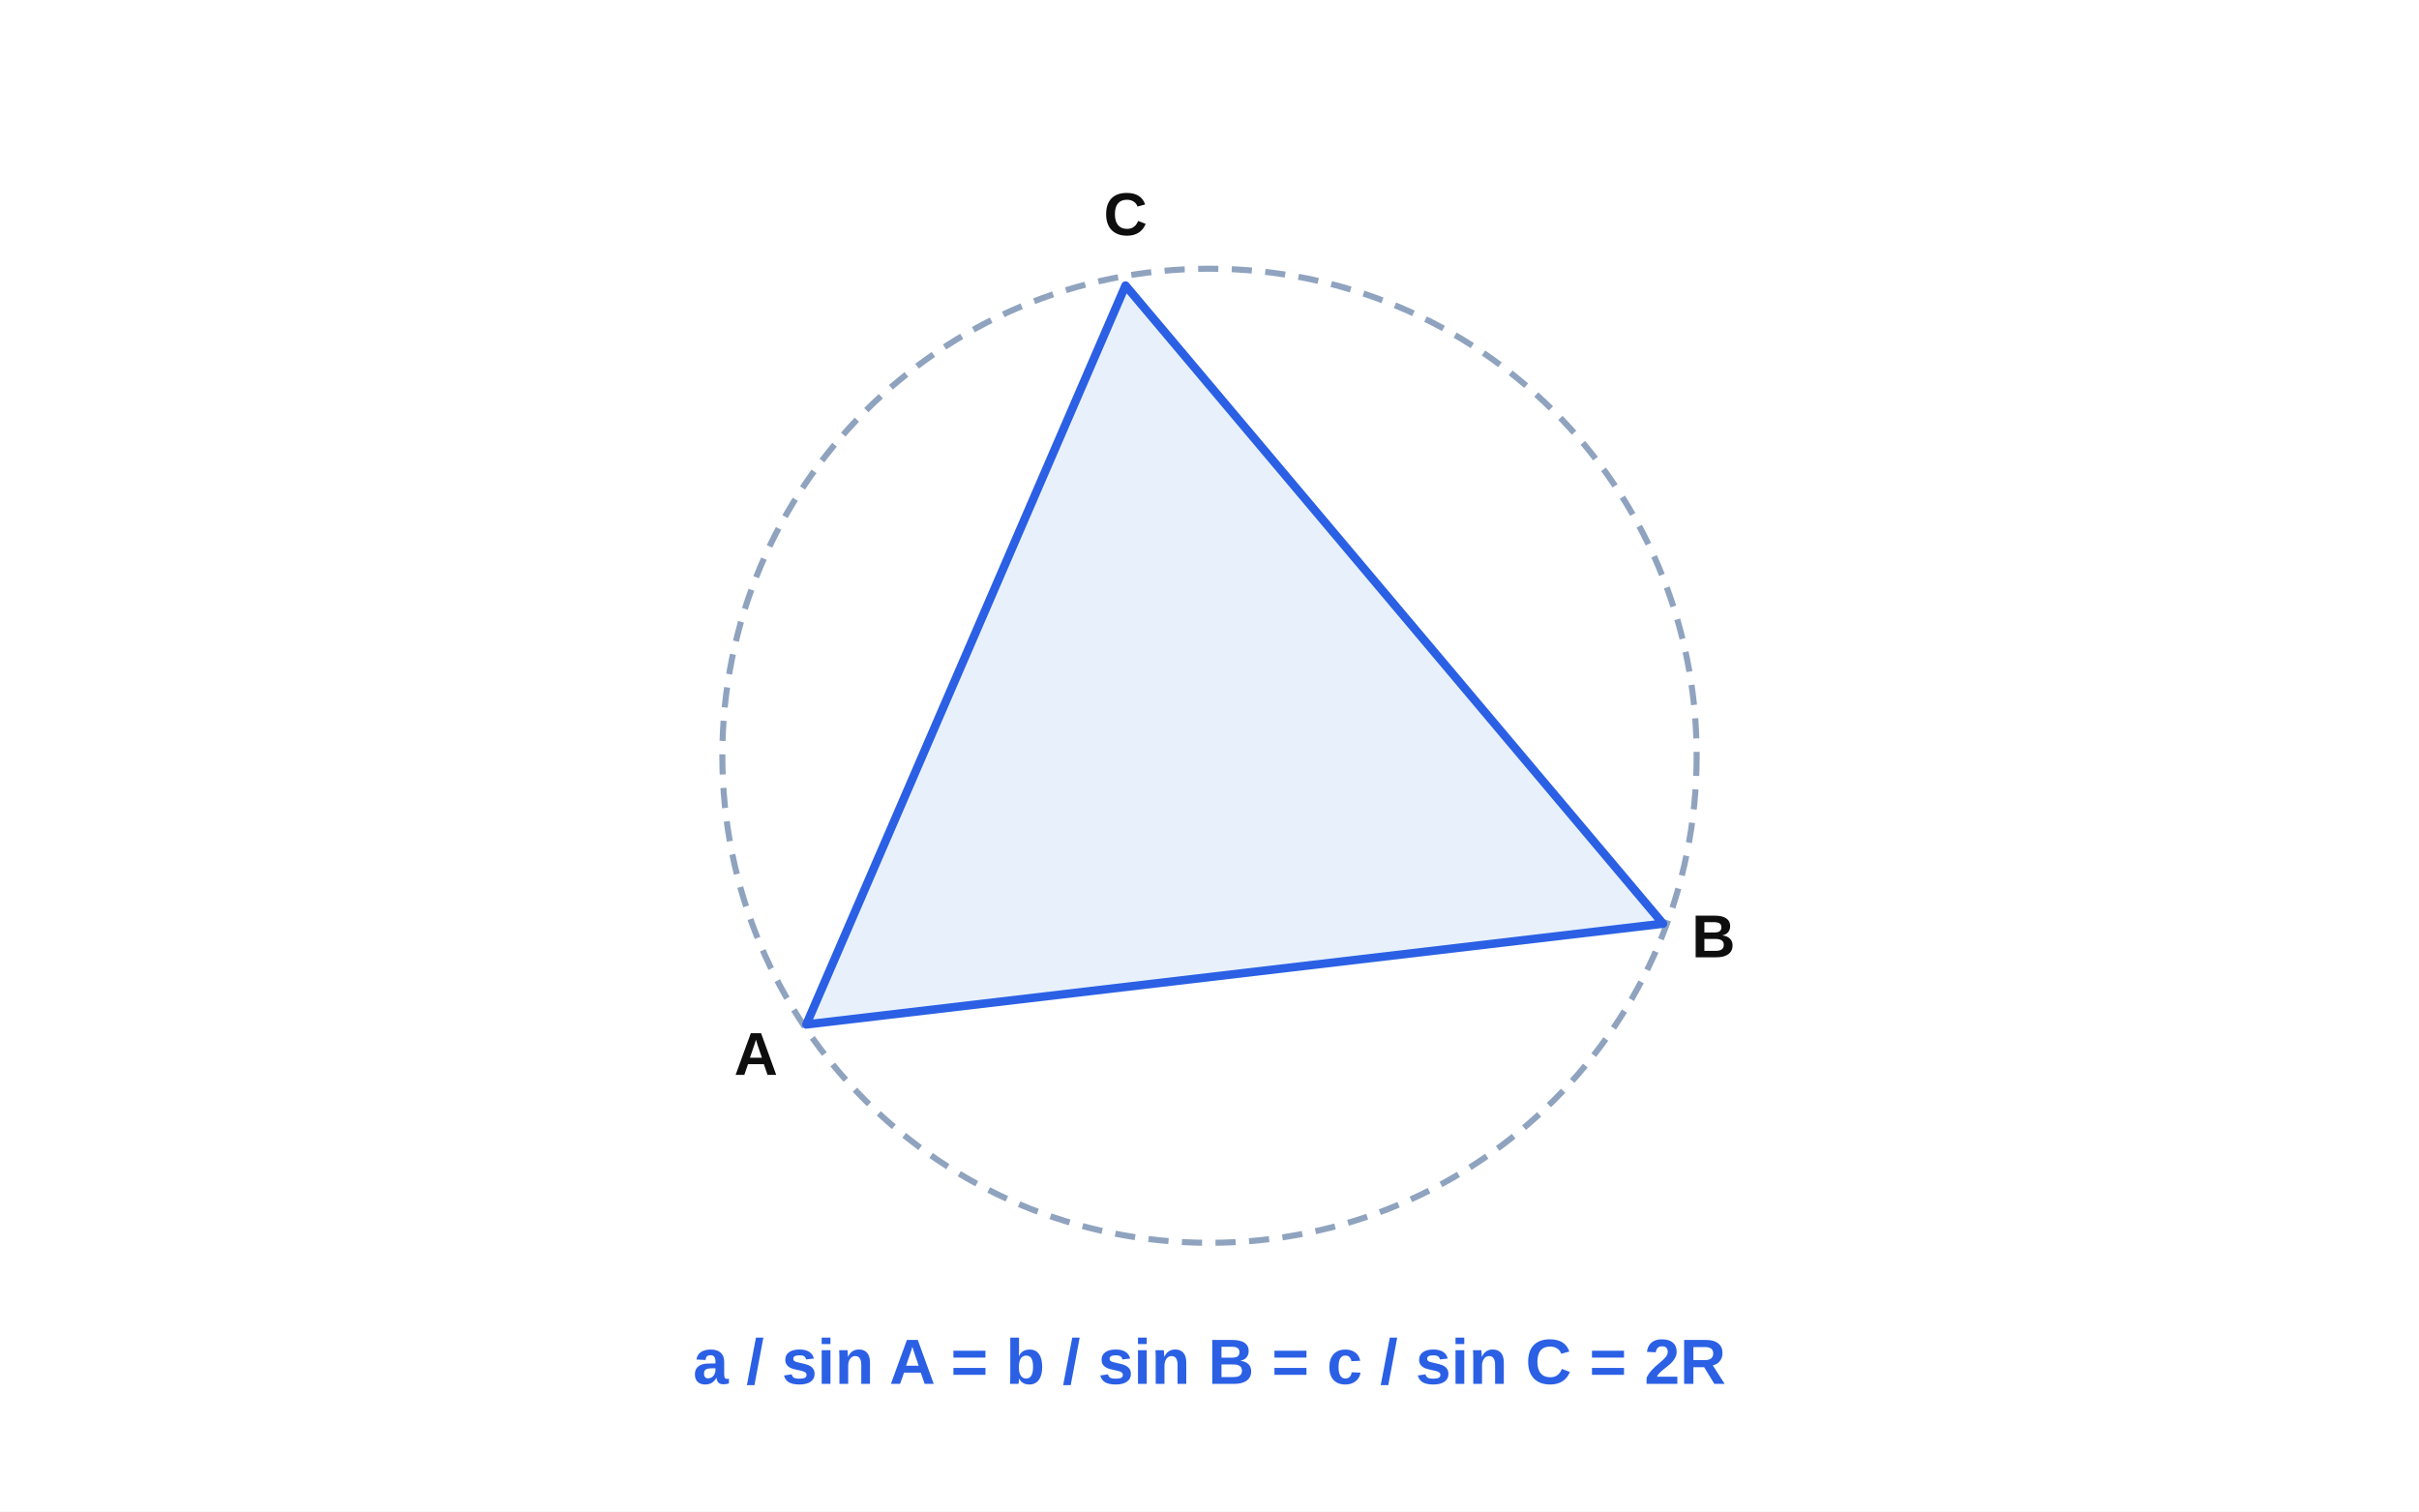
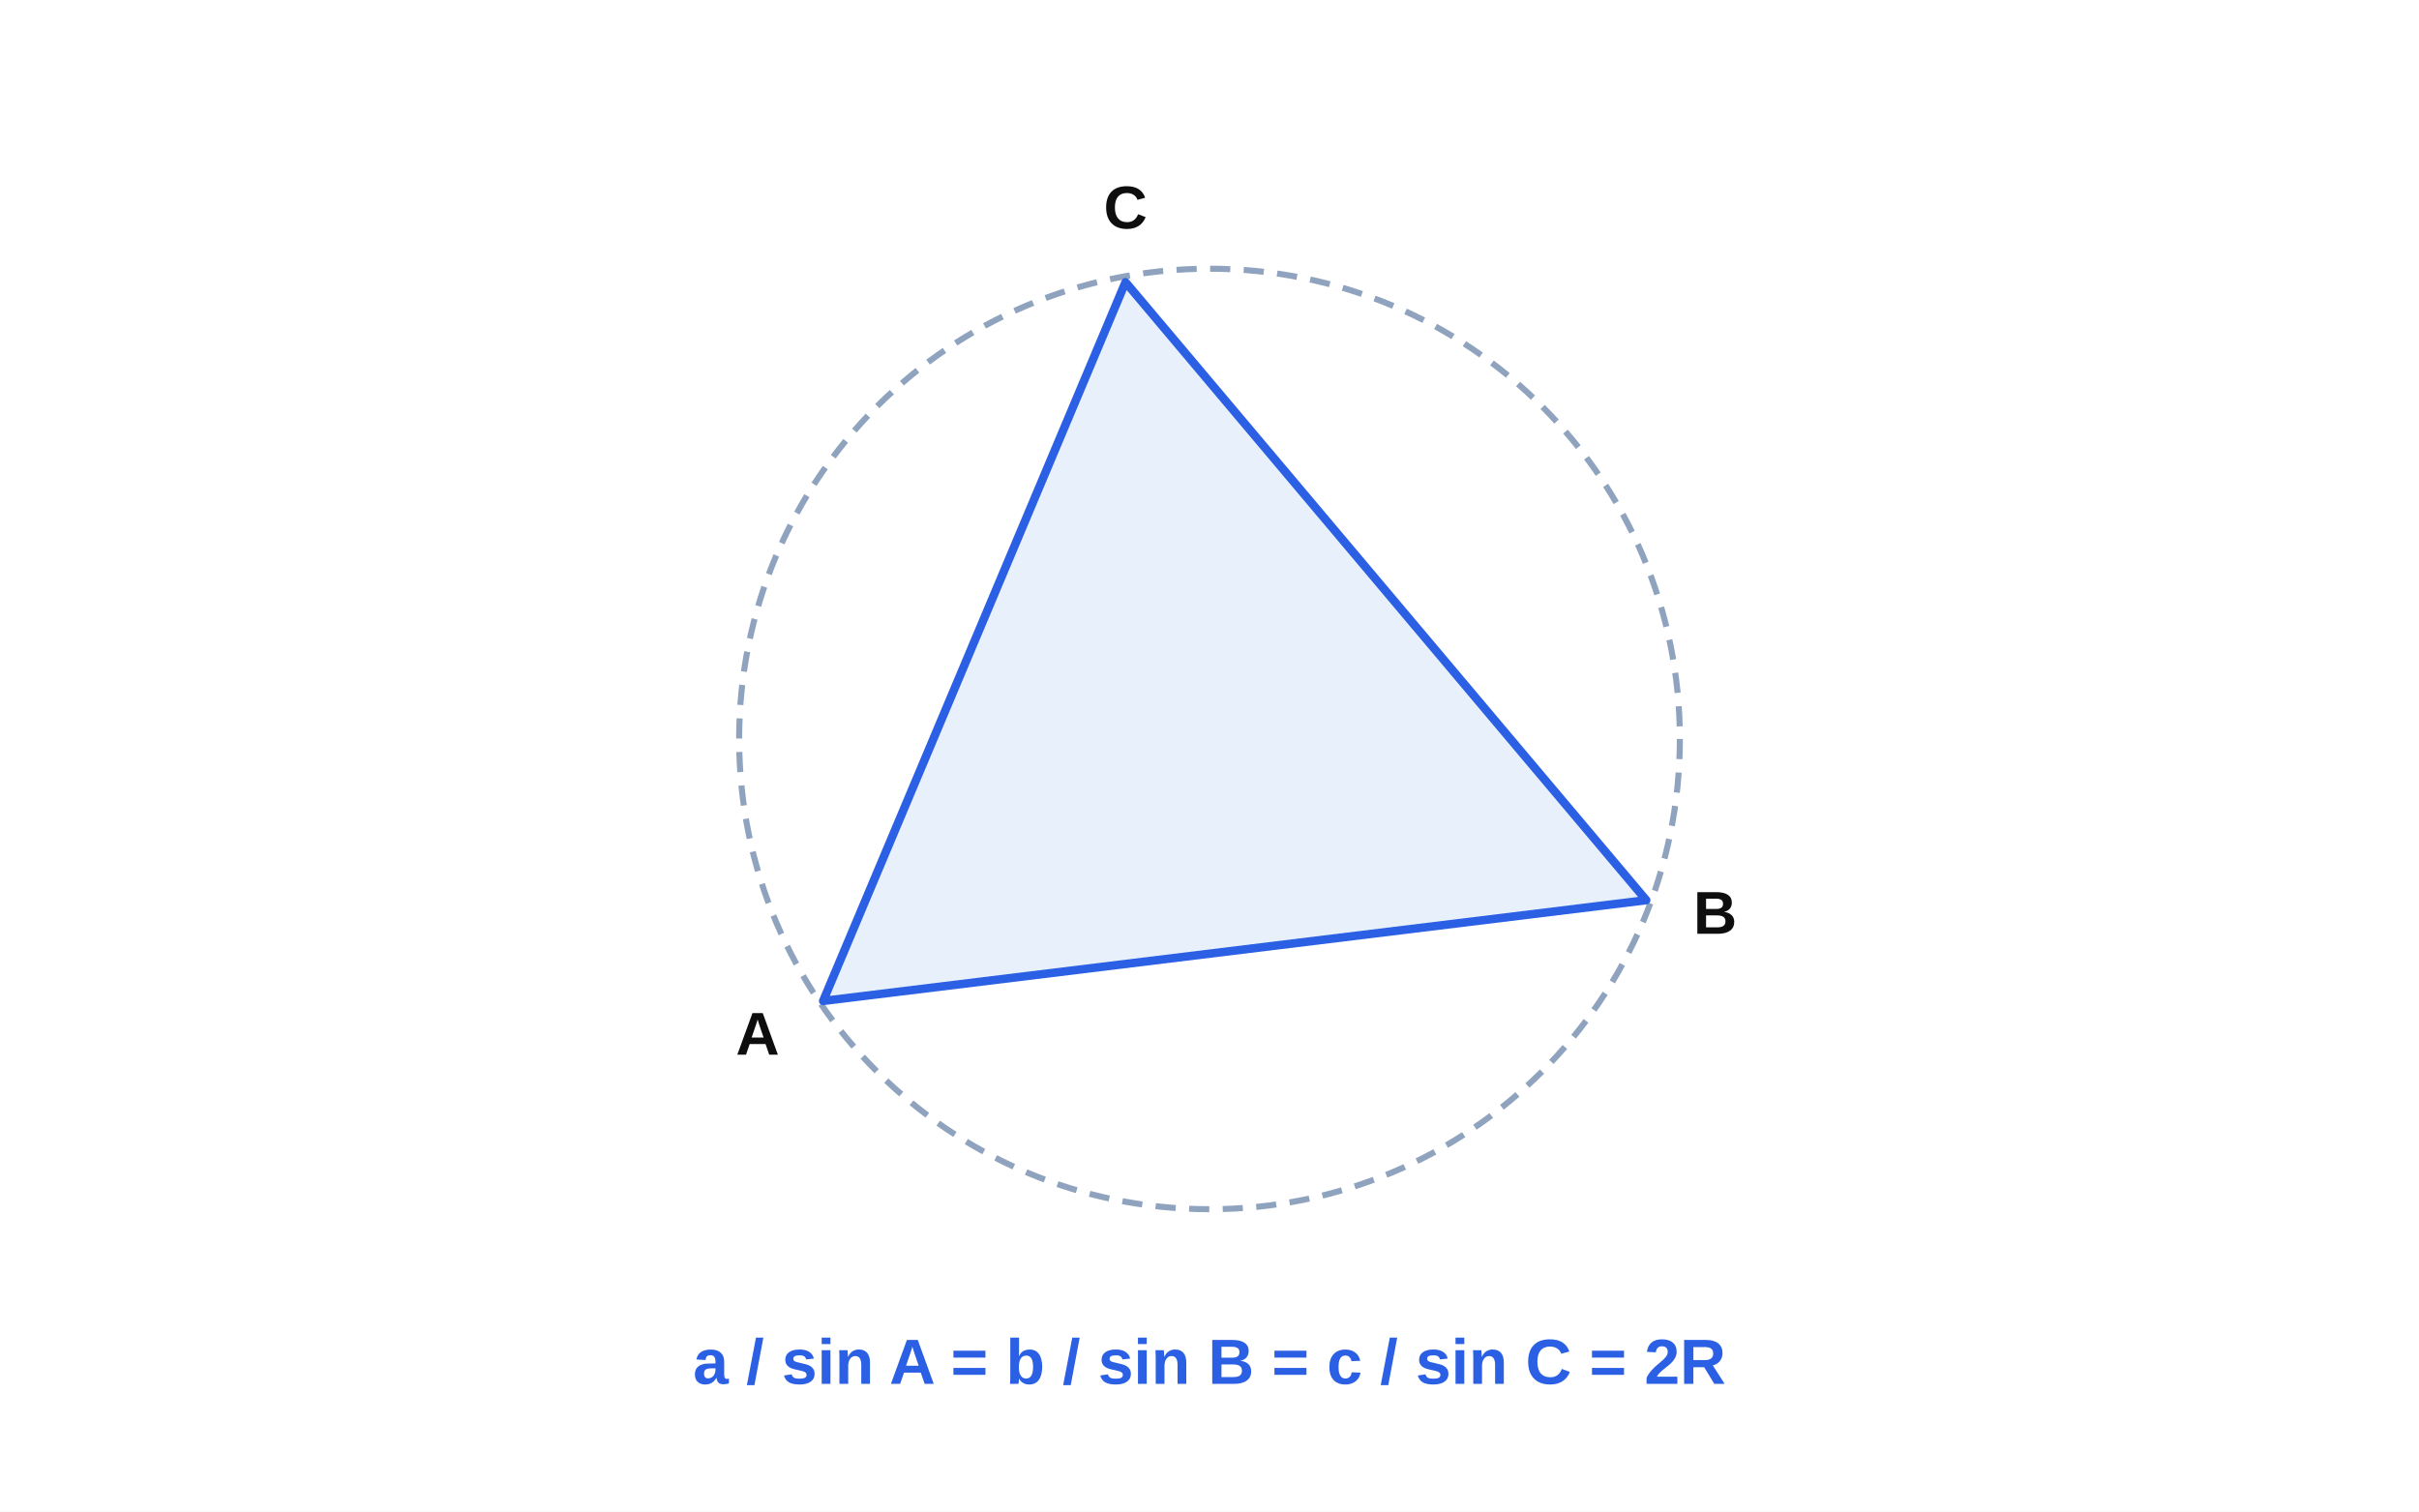
<svg xmlns="http://www.w3.org/2000/svg" viewBox="0 0 720 450">
  <rect width="720" height="450" fill="#FFFFFF" />
  <defs>
    <marker id="ax" viewBox="0 0 10 10" refX="8" refY="5" markerWidth="7" markerHeight="7" orient="auto">
      <path d="M1 1.5L9 5L1 8.5z" fill="#8FA3BF" />
    </marker>
    <marker id="arr" viewBox="0 0 10 10" refX="8" refY="5" markerWidth="6.5" markerHeight="6.5" orient="auto">
      <path d="M1 1.5L9 5L1 8.5z" fill="#2B60E5" />
    </marker>
  </defs>
-   <circle cx="360" cy="225" r="145" fill="none" stroke="#8FA3BF" stroke-width="1.8" stroke-dasharray="6 4" />
-   <polygon points="240,305 495,275 335,85" fill="#E8F1FB" stroke="#2B60E5" stroke-width="2.5" stroke-linejoin="round" />
-   <text x="225" y="320" text-anchor="middle" font-family="Arial,sans-serif" font-size="18" font-weight="600" fill="#0E0E0E">A</text>
-   <text x="510" y="285" text-anchor="middle" font-family="Arial,sans-serif" font-size="18" font-weight="600" fill="#0E0E0E">B</text>
-   <text x="335" y="70" text-anchor="middle" font-family="Arial,sans-serif" font-size="18" font-weight="600" fill="#0E0E0E">C</text>
-   <text x="360" y="412" text-anchor="middle" font-family="Arial,sans-serif" font-size="19" font-weight="600" fill="#2B60E5">a / sin A = b / sin B = c / sin C = 2R</text>
+   <circle cx="360" cy="220" r="140" fill="none" stroke="#8FA3BF" stroke-width="1.8" stroke-dasharray="6 4" />
+   <polygon points="245,298 490,268 335,84" fill="#E8F1FB" stroke="#2B60E5" stroke-width="2.5" stroke-linejoin="round" />
+   <text x="232" y="314" text-anchor="end" font-family="Arial,sans-serif" font-size="18" font-weight="600" fill="#0E0E0E" paint-order="stroke" stroke="#FFFFFF" stroke-width="6" stroke-linejoin="round">A</text>
+   <text x="504" y="278" text-anchor="start" font-family="Arial,sans-serif" font-size="18" font-weight="600" fill="#0E0E0E" paint-order="stroke" stroke="#FFFFFF" stroke-width="6" stroke-linejoin="round">B</text>
+   <text x="335" y="68" text-anchor="middle" font-family="Arial,sans-serif" font-size="18" font-weight="600" fill="#0E0E0E" paint-order="stroke" stroke="#FFFFFF" stroke-width="6" stroke-linejoin="round">C</text>
+   <text x="360" y="412" text-anchor="middle" font-family="Arial,sans-serif" font-size="19" font-weight="600" fill="#2B60E5" paint-order="stroke" stroke="#FFFFFF" stroke-width="6" stroke-linejoin="round">a / sin A = b / sin B = c / sin C = 2R</text>
</svg>
